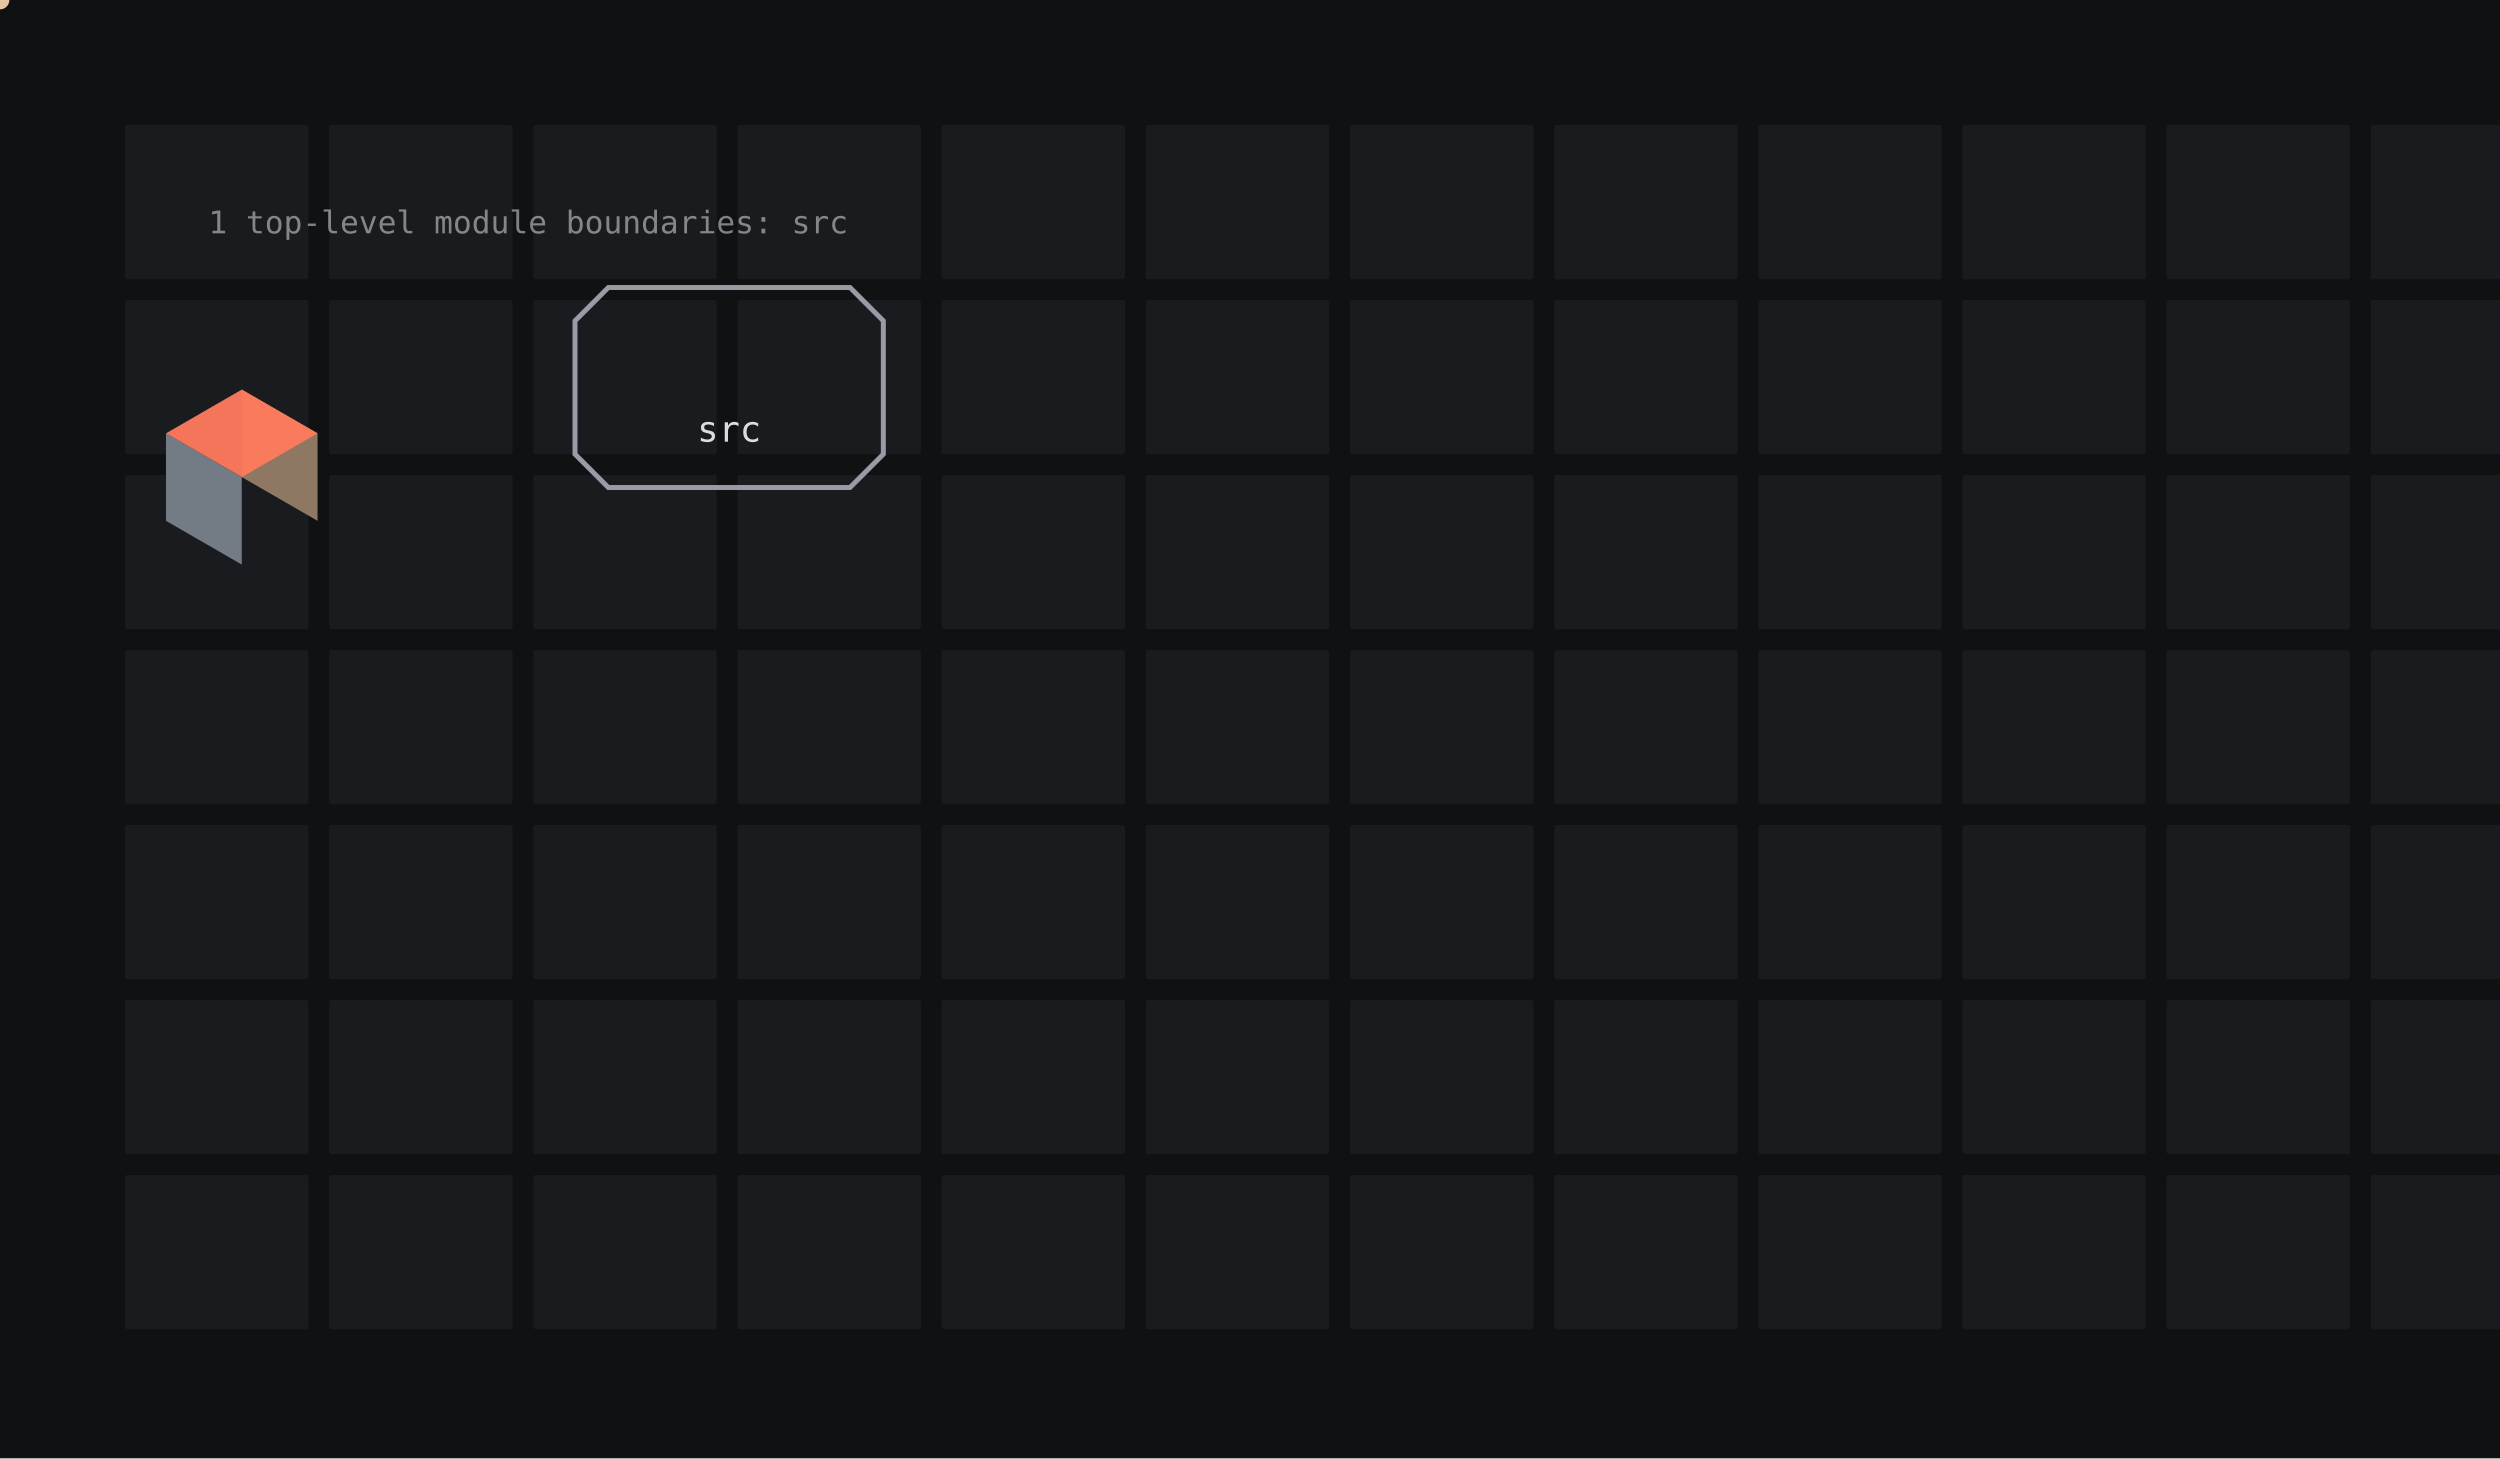
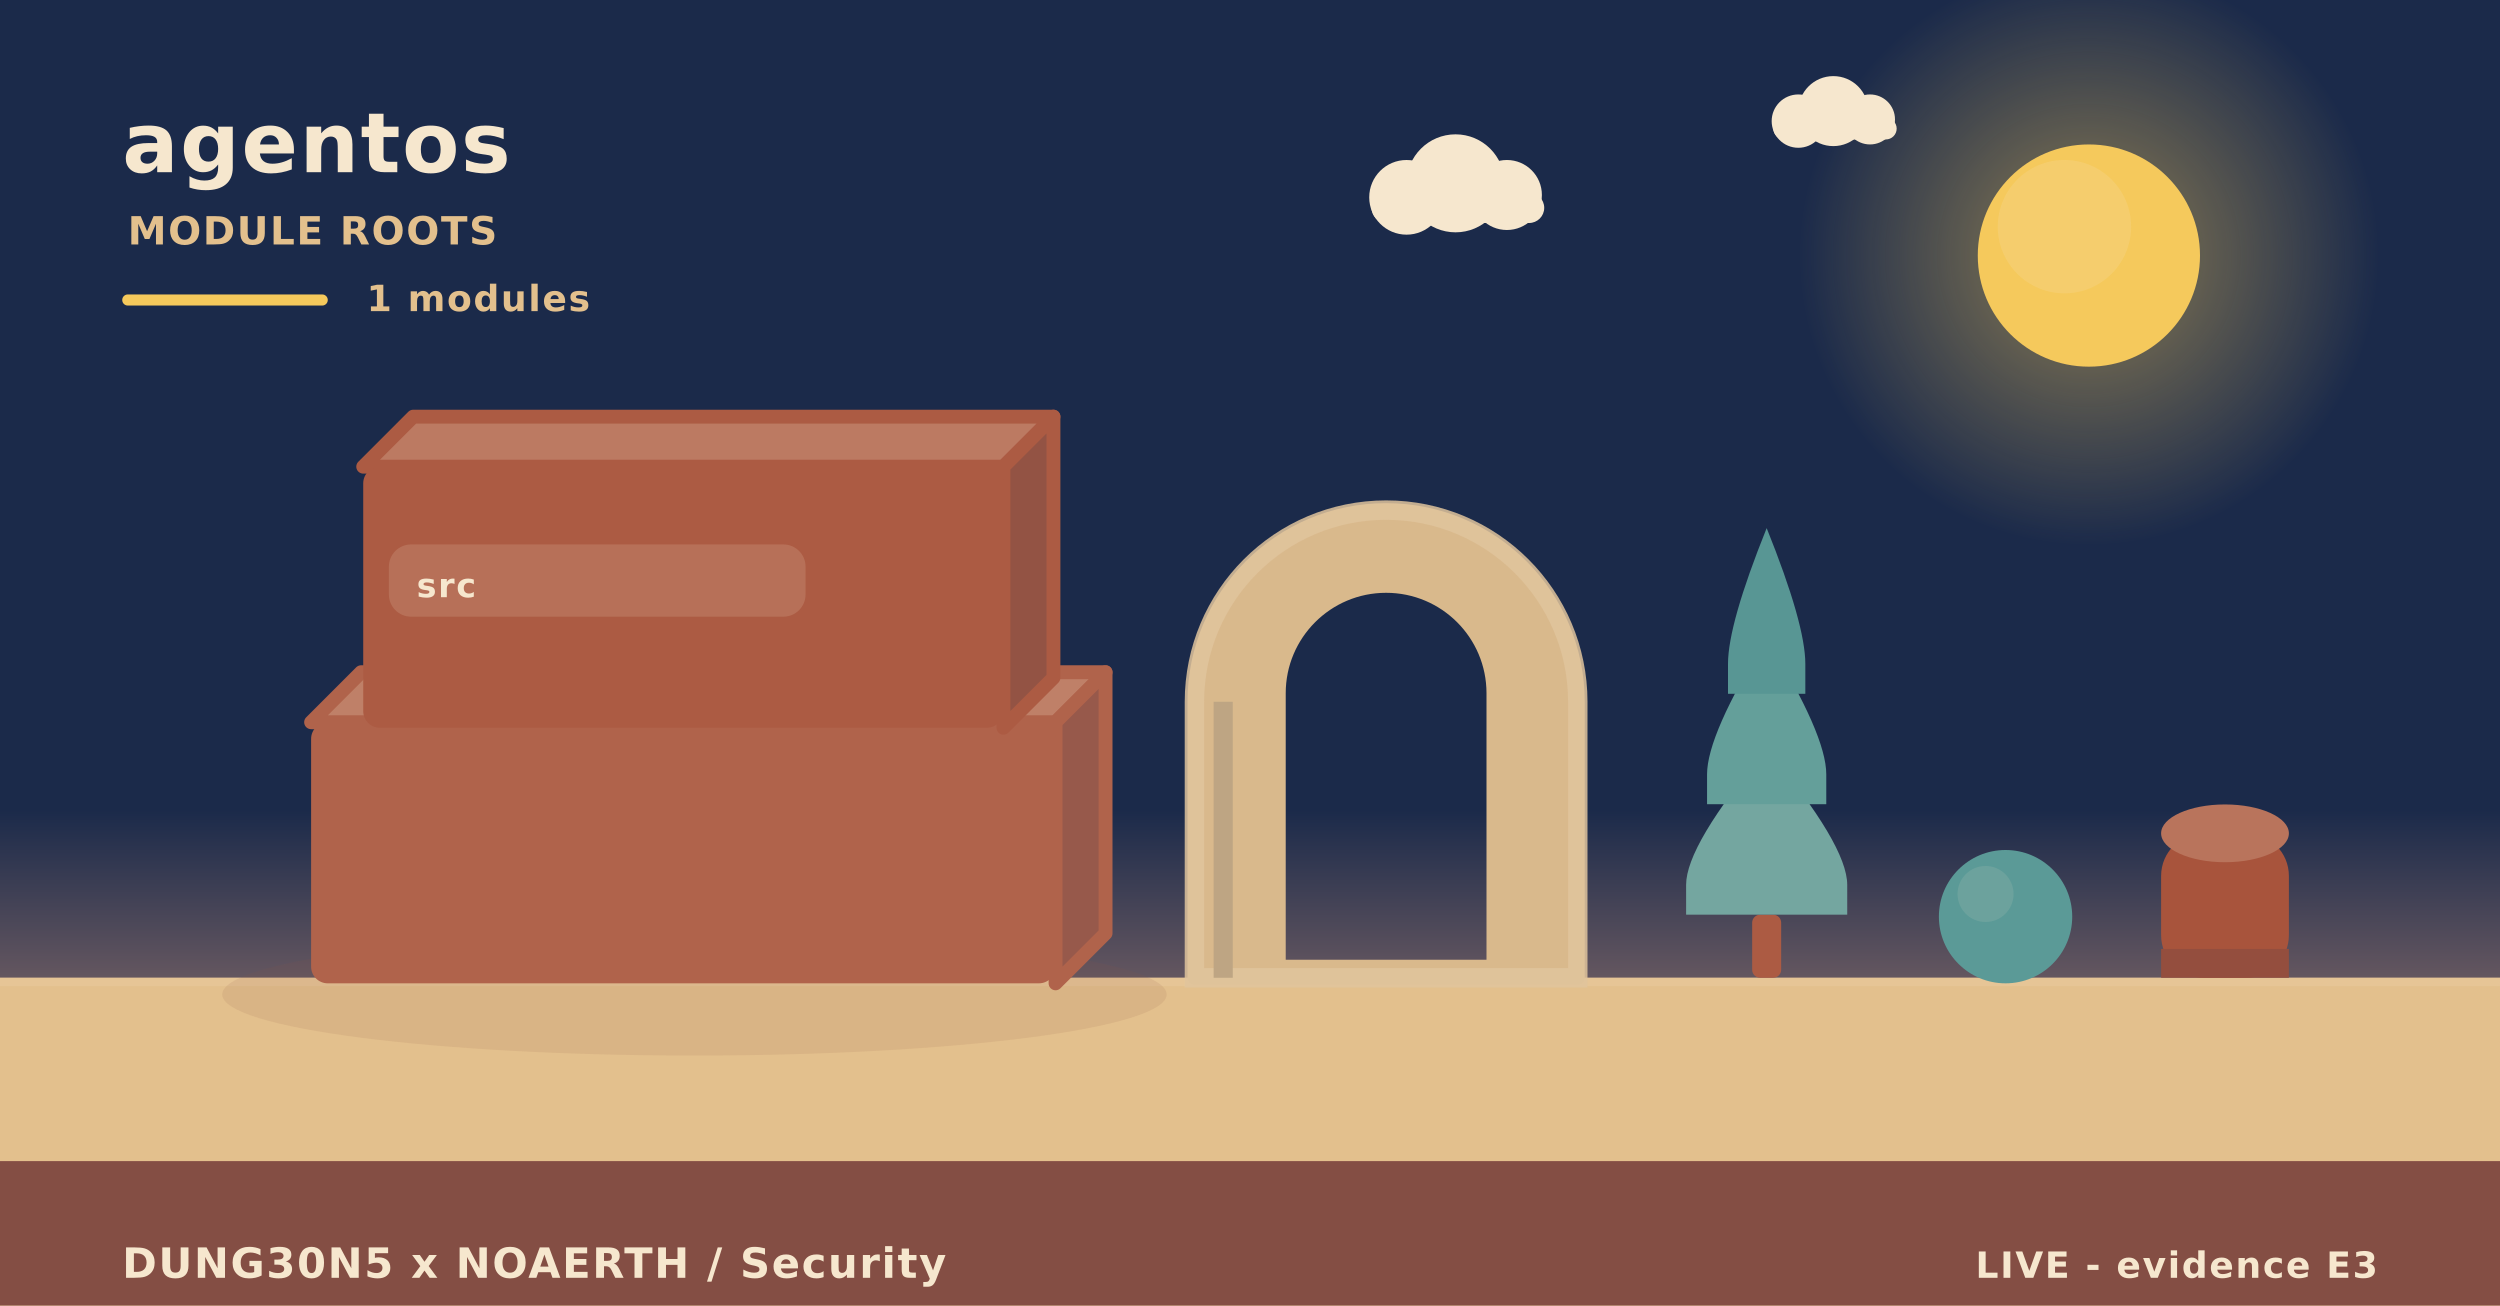
- <svg xmlns="http://www.w3.org/2000/svg" viewBox="0 0 1200 700" width="1200" height="700" role="img" aria-label="agentos architecture">
-   <rect width="1200" height="700" fill="#0f1113" />
-   <defs>
-     <linearGradient id="ga" x1="0" y1="0" x2="1" y2="1">
-       <stop offset="0%" stop-color="#ff7a5c" />
-       <stop offset="100%" stop-color="#9aa5b1" />
-     </linearGradient>
-   </defs>
-   <rect x="60.00" y="60.00" width="88.00" height="74.00" rx="1.20" fill="#f1f3f5" opacity="0.05" />
-   <rect x="158.00" y="60.00" width="88.00" height="74.00" rx="1.20" fill="#f1f3f5" opacity="0.05" />
-   <rect x="256.00" y="60.00" width="88.00" height="74.00" rx="1.20" fill="#f1f3f5" opacity="0.05" />
-   <rect x="354.00" y="60.00" width="88.00" height="74.00" rx="1.20" fill="#f1f3f5" opacity="0.05" />
-   <rect x="452.00" y="60.00" width="88.00" height="74.00" rx="1.20" fill="#f1f3f5" opacity="0.05" />
-   <rect x="550.00" y="60.00" width="88.00" height="74.00" rx="1.20" fill="#f1f3f5" opacity="0.05" />
-   <rect x="648.00" y="60.00" width="88.00" height="74.00" rx="1.20" fill="#f1f3f5" opacity="0.05" />
-   <rect x="746.00" y="60.00" width="88.00" height="74.00" rx="1.20" fill="#f1f3f5" opacity="0.05" />
-   <rect x="844.00" y="60.00" width="88.00" height="74.00" rx="1.20" fill="#f1f3f5" opacity="0.05" />
-   <rect x="942.00" y="60.00" width="88.00" height="74.00" rx="1.20" fill="#f1f3f5" opacity="0.05" />
-   <rect x="1040.00" y="60.00" width="88.00" height="74.00" rx="1.20" fill="#f1f3f5" opacity="0.05" />
-   <rect x="1138.00" y="60.00" width="88.00" height="74.00" rx="1.20" fill="#f1f3f5" opacity="0.05" />
-   <rect x="60.00" y="144.00" width="88.00" height="74.00" rx="1.20" fill="#f1f3f5" opacity="0.05" />
-   <rect x="158.00" y="144.00" width="88.00" height="74.00" rx="1.20" fill="#f1f3f5" opacity="0.05" />
-   <rect x="256.00" y="144.00" width="88.00" height="74.00" rx="1.20" fill="#f1f3f5" opacity="0.05" />
-   <rect x="354.00" y="144.00" width="88.00" height="74.00" rx="1.20" fill="#f1f3f5" opacity="0.05" />
-   <rect x="452.00" y="144.00" width="88.00" height="74.00" rx="1.20" fill="#f1f3f5" opacity="0.05" />
-   <rect x="550.00" y="144.00" width="88.00" height="74.00" rx="1.20" fill="#f1f3f5" opacity="0.05" />
-   <rect x="648.00" y="144.00" width="88.00" height="74.00" rx="1.20" fill="#f1f3f5" opacity="0.05" />
-   <rect x="746.00" y="144.00" width="88.00" height="74.00" rx="1.20" fill="#f1f3f5" opacity="0.05" />
-   <rect x="844.00" y="144.00" width="88.00" height="74.00" rx="1.20" fill="#f1f3f5" opacity="0.05" />
-   <rect x="942.00" y="144.00" width="88.00" height="74.00" rx="1.20" fill="#f1f3f5" opacity="0.05" />
-   <rect x="1040.00" y="144.00" width="88.00" height="74.00" rx="1.20" fill="#f1f3f5" opacity="0.05" />
-   <rect x="1138.00" y="144.00" width="88.00" height="74.00" rx="1.20" fill="#f1f3f5" opacity="0.05" />
-   <rect x="60.00" y="228.00" width="88.00" height="74.00" rx="1.20" fill="#f1f3f5" opacity="0.05" />
-   <rect x="158.00" y="228.00" width="88.00" height="74.00" rx="1.20" fill="#f1f3f5" opacity="0.05" />
-   <rect x="256.00" y="228.00" width="88.00" height="74.00" rx="1.20" fill="#f1f3f5" opacity="0.05" />
-   <rect x="354.00" y="228.00" width="88.00" height="74.00" rx="1.20" fill="#f1f3f5" opacity="0.05" />
-   <rect x="452.00" y="228.00" width="88.00" height="74.00" rx="1.20" fill="#f1f3f5" opacity="0.05" />
-   <rect x="550.00" y="228.00" width="88.00" height="74.00" rx="1.20" fill="#f1f3f5" opacity="0.05" />
-   <rect x="648.00" y="228.00" width="88.00" height="74.00" rx="1.20" fill="#f1f3f5" opacity="0.05" />
-   <rect x="746.00" y="228.00" width="88.00" height="74.00" rx="1.20" fill="#f1f3f5" opacity="0.05" />
-   <rect x="844.00" y="228.00" width="88.00" height="74.00" rx="1.20" fill="#f1f3f5" opacity="0.05" />
-   <rect x="942.00" y="228.00" width="88.00" height="74.00" rx="1.20" fill="#f1f3f5" opacity="0.05" />
-   <rect x="1040.00" y="228.00" width="88.00" height="74.00" rx="1.20" fill="#f1f3f5" opacity="0.05" />
-   <rect x="1138.00" y="228.00" width="88.00" height="74.00" rx="1.20" fill="#f1f3f5" opacity="0.05" />
-   <rect x="60.00" y="312.00" width="88.00" height="74.00" rx="1.20" fill="#f1f3f5" opacity="0.05" />
-   <rect x="158.00" y="312.00" width="88.00" height="74.00" rx="1.20" fill="#f1f3f5" opacity="0.05" />
-   <rect x="256.00" y="312.00" width="88.00" height="74.00" rx="1.20" fill="#f1f3f5" opacity="0.05" />
-   <rect x="354.00" y="312.00" width="88.00" height="74.00" rx="1.20" fill="#f1f3f5" opacity="0.05" />
-   <rect x="452.00" y="312.00" width="88.00" height="74.00" rx="1.20" fill="#f1f3f5" opacity="0.05" />
-   <rect x="550.00" y="312.00" width="88.00" height="74.00" rx="1.20" fill="#f1f3f5" opacity="0.05" />
-   <rect x="648.00" y="312.00" width="88.00" height="74.00" rx="1.20" fill="#f1f3f5" opacity="0.05" />
-   <rect x="746.00" y="312.00" width="88.00" height="74.00" rx="1.20" fill="#f1f3f5" opacity="0.05" />
-   <rect x="844.00" y="312.00" width="88.00" height="74.00" rx="1.20" fill="#f1f3f5" opacity="0.05" />
-   <rect x="942.00" y="312.00" width="88.00" height="74.00" rx="1.20" fill="#f1f3f5" opacity="0.05" />
-   <rect x="1040.00" y="312.00" width="88.00" height="74.00" rx="1.20" fill="#f1f3f5" opacity="0.05" />
-   <rect x="1138.00" y="312.00" width="88.00" height="74.00" rx="1.20" fill="#f1f3f5" opacity="0.05" />
-   <rect x="60.00" y="396.00" width="88.00" height="74.00" rx="1.20" fill="#f1f3f5" opacity="0.05" />
-   <rect x="158.00" y="396.00" width="88.00" height="74.00" rx="1.20" fill="#f1f3f5" opacity="0.05" />
-   <rect x="256.00" y="396.00" width="88.00" height="74.00" rx="1.20" fill="#f1f3f5" opacity="0.05" />
-   <rect x="354.00" y="396.00" width="88.00" height="74.00" rx="1.20" fill="#f1f3f5" opacity="0.05" />
-   <rect x="452.00" y="396.00" width="88.00" height="74.00" rx="1.20" fill="#f1f3f5" opacity="0.05" />
-   <rect x="550.00" y="396.00" width="88.00" height="74.00" rx="1.20" fill="#f1f3f5" opacity="0.05" />
-   <rect x="648.00" y="396.00" width="88.00" height="74.00" rx="1.20" fill="#f1f3f5" opacity="0.05" />
-   <rect x="746.00" y="396.00" width="88.00" height="74.00" rx="1.20" fill="#f1f3f5" opacity="0.05" />
-   <rect x="844.00" y="396.00" width="88.00" height="74.00" rx="1.20" fill="#f1f3f5" opacity="0.05" />
-   <rect x="942.00" y="396.00" width="88.00" height="74.00" rx="1.20" fill="#f1f3f5" opacity="0.05" />
-   <rect x="1040.00" y="396.00" width="88.00" height="74.00" rx="1.20" fill="#f1f3f5" opacity="0.05" />
-   <rect x="1138.00" y="396.00" width="88.00" height="74.00" rx="1.20" fill="#f1f3f5" opacity="0.05" />
-   <rect x="60.00" y="480.00" width="88.00" height="74.00" rx="1.20" fill="#f1f3f5" opacity="0.05" />
-   <rect x="158.00" y="480.00" width="88.00" height="74.00" rx="1.20" fill="#f1f3f5" opacity="0.05" />
-   <rect x="256.00" y="480.00" width="88.00" height="74.00" rx="1.20" fill="#f1f3f5" opacity="0.05" />
-   <rect x="354.00" y="480.00" width="88.00" height="74.00" rx="1.20" fill="#f1f3f5" opacity="0.05" />
-   <rect x="452.00" y="480.00" width="88.00" height="74.00" rx="1.20" fill="#f1f3f5" opacity="0.05" />
-   <rect x="550.00" y="480.00" width="88.00" height="74.00" rx="1.20" fill="#f1f3f5" opacity="0.05" />
-   <rect x="648.00" y="480.00" width="88.00" height="74.00" rx="1.20" fill="#f1f3f5" opacity="0.05" />
-   <rect x="746.00" y="480.00" width="88.00" height="74.00" rx="1.20" fill="#f1f3f5" opacity="0.05" />
-   <rect x="844.00" y="480.00" width="88.00" height="74.00" rx="1.20" fill="#f1f3f5" opacity="0.05" />
-   <rect x="942.00" y="480.00" width="88.00" height="74.00" rx="1.20" fill="#f1f3f5" opacity="0.05" />
-   <rect x="1040.00" y="480.00" width="88.00" height="74.00" rx="1.20" fill="#f1f3f5" opacity="0.05" />
-   <rect x="1138.00" y="480.00" width="88.00" height="74.00" rx="1.20" fill="#f1f3f5" opacity="0.05" />
-   <rect x="60.00" y="564.00" width="88.00" height="74.00" rx="1.20" fill="#f1f3f5" opacity="0.05" />
-   <rect x="158.00" y="564.00" width="88.00" height="74.00" rx="1.20" fill="#f1f3f5" opacity="0.05" />
-   <rect x="256.00" y="564.00" width="88.00" height="74.00" rx="1.20" fill="#f1f3f5" opacity="0.05" />
-   <rect x="354.00" y="564.00" width="88.00" height="74.00" rx="1.20" fill="#f1f3f5" opacity="0.05" />
-   <rect x="452.00" y="564.00" width="88.00" height="74.00" rx="1.20" fill="#f1f3f5" opacity="0.05" />
-   <rect x="550.00" y="564.00" width="88.00" height="74.00" rx="1.20" fill="#f1f3f5" opacity="0.05" />
-   <rect x="648.00" y="564.00" width="88.00" height="74.00" rx="1.20" fill="#f1f3f5" opacity="0.05" />
-   <rect x="746.00" y="564.00" width="88.00" height="74.00" rx="1.20" fill="#f1f3f5" opacity="0.05" />
-   <rect x="844.00" y="564.00" width="88.00" height="74.00" rx="1.20" fill="#f1f3f5" opacity="0.05" />
-   <rect x="942.00" y="564.00" width="88.00" height="74.00" rx="1.20" fill="#f1f3f5" opacity="0.05" />
-   <rect x="1040.00" y="564.00" width="88.00" height="74.00" rx="1.20" fill="#f1f3f5" opacity="0.05" />
-   <rect x="1138.00" y="564.00" width="88.00" height="74.00" rx="1.20" fill="#f1f3f5" opacity="0.05" />
-   <path d="M292.00,138.00 H408.00 L424.00,154.00 V218.00 L408.00,234.00 H292.00 L276.00,218.00 V154.00 Z" fill="none" stroke="rgba(255,122,92,0.550)" stroke-width="1.80" opacity="0.90" />
-   <polygon points="116.05,229.00 152.42,250.00 152.42,208.00 116.05,187.00" fill="#947d67" opacity="0.95" />
-   <polygon points="79.67,250.00 116.05,271.00 116.05,229.00 79.67,208.00" fill="#78818a" opacity="0.95" />
-   <polygon points="116.05,187.00 152.42,208.00 116.05,229.00 79.67,208.00" fill="#ff7a5c" opacity="0.95" />
-   <text x="350" y="212" font-family="ui-monospace,Menlo,monospace" font-size="17" fill="rgba(241,243,245,0.900)" text-anchor="middle">src</text>
+ <svg xmlns="http://www.w3.org/2000/svg" width="900" height="470" viewBox="0 0 900 470" role="img" aria-label="agentos - how it is built">
+   <linearGradient id="skya" x1="0" y1="0" x2="0" y2="1">
+     <stop offset="0" stop-color="#1b2a4a" />
+     <stop offset="0.62" stop-color="#1b2a4a" />
+     <stop offset="1" stop-color="#f3ad8a" />
+   </linearGradient>
+   <rect width="900" height="470" fill="url(#skya)" />
+   <radialGradient id="suna">
+     <stop offset="0.35" stop-color="#f5c95c" stop-opacity="0.34" />
+     <stop offset="1" stop-color="#f5c95c" stop-opacity="0" />
+   </radialGradient>
+   <circle cx="752" cy="92" r="104" fill="url(#suna)" />
+   <circle cx="752" cy="92" r="40" fill="#f5c95c" />
+   <circle cx="743.2" cy="81.6" r="24" fill="#f5d27e" opacity="0.5" />
  <g>
-     <path d="M292.00,138.00 H408.00 L424.00,154.00 V218.00 L408.00,234.00 H292.00 L276.00,218.00 V154.00 Z" fill="none" stroke="#9aa5b1" stroke-width="2.40" opacity="0.90" />
-     <animate attributeName="opacity" values="0.25;1.0;0.25" dur="15.8s" begin="0.0s" repeatCount="indefinite" />
+     <circle cx="524" cy="66" r="17.64" fill="#f6e7ce" />
+     <circle cx="506.36" cy="71.04" r="13.44" fill="#f6e7ce" />
+     <circle cx="542.48" cy="70.2" r="12.6" fill="#f6e7ce" />
+     <rect x="493.76" y="69.36" width="62.16" height="10.92" rx="5.46" fill="#f6e7ce" />
+     <animateTransform attributeName="transform" type="translate" values="0 0;24 0;0 0" dur="36s" begin="0s" repeatCount="indefinite" />
  </g>
-   <g opacity="0.9">
-     <circle cx="0.00" cy="0.00" r="4.50" fill="#ffd8b1" opacity="1.00" />
-     <animateTransform attributeName="transform" type="translate" values="350.00,184.00 350.00,184.00" dur="5.267s" begin="0.0s" repeatCount="indefinite" />
-     <animateTransform attributeName="transform" type="translate" values="350.00,184.00 350.00,184.00" dur="5.267s" begin="2.633s" repeatCount="indefinite" />
+   <g>
+     <circle cx="660" cy="40" r="12.6" fill="#f6e7ce" />
+     <circle cx="647.4" cy="43.6" r="9.6" fill="#f6e7ce" />
+     <circle cx="673.2" cy="43" r="9" fill="#f6e7ce" />
+     <rect x="638.4" y="42.4" width="44.4" height="7.8" rx="3.9" fill="#f6e7ce" />
+     <animateTransform attributeName="transform" type="translate" values="0 0;-18 0;0 0" dur="46s" begin="3s" repeatCount="indefinite" />
  </g>
-   <text x="100" y="112" font-family="ui-monospace,Menlo,monospace" font-size="15" fill="rgba(241,243,245,0.500)">1 top-level module boundaries: src</text>
+   <rect x="0" y="352" width="900" height="118" fill="#e3c08d" />
+   <rect x="0" y="352" width="900" height="3" fill="#e6c596" />
+   <text x="44" y="62" font-family="Verdana,DejaVu Sans,sans-serif" font-size="30" font-weight="700" letter-spacing="0.6" fill="#f6e7ce" text-anchor="start">agentos</text>
+   <text x="46" y="88" font-family="Verdana,DejaVu Sans,sans-serif" font-size="14" font-weight="700" letter-spacing="0.6" fill="#e3c08d" text-anchor="start">MODULE ROOTS</text>
+   <rect x="44" y="106" width="74" height="4" rx="2" fill="#f5c95c" />
+   <text x="132" y="112" font-family="Verdana,DejaVu Sans,sans-serif" font-size="13" font-weight="700" letter-spacing="0.6" fill="#e3c08d" text-anchor="start">1 modules</text>
+   <ellipse cx="250" cy="358" rx="170" ry="22" fill="rgba(138,90,68,0.11)" />
+   <path d="M112,260 L380,260 L398,242 L130,242 Z" fill="#bf8068" stroke="#b0634b" stroke-width="5" stroke-linejoin="round" />
+   <path d="M380,260 L398,242 L398,336 L380,354 Z" fill="#97594b" stroke="#b0634b" stroke-width="5" stroke-linejoin="round" />
+   <rect x="112" y="260" width="268" height="94" rx="6" fill="#b0634b" />
+   <path d="M130.76,168 L361.24,168 L379.24,150 L148.76,150 Z" fill="#bc7a62" stroke="#ac5b43" stroke-width="5" stroke-linejoin="round" />
+   <path d="M361.24,168 L379.24,150 L379.24,244 L361.24,262 Z" fill="#935344" stroke="#ac5b43" stroke-width="5" stroke-linejoin="round" />
+   <rect x="130.76" y="168" width="230.48" height="94" rx="6" fill="#ac5b43" />
+   <rect x="140" y="196" width="150" height="26" rx="8" fill="rgba(246,231,206,0.16)" opacity="0.94" />
+   <g>
+     <text x="150" y="215" font-family="Verdana,DejaVu Sans,sans-serif" font-size="12" font-weight="700" letter-spacing="0.6" fill="#f6e7ce" text-anchor="start">src</text>
+     <animateTransform attributeName="transform" type="translate" values="0 10;0 0" dur="0.7s" begin="0.3s" fill="freeze" />
+   </g>
+   <path d="M430,352 L430,252.64 A69,69 0 0 1 568,252.64 L568,352 Z M460.36,348 L460.36,249.55 A38.64,38.64 0 0 1 537.64,249.55 L537.64,348 Z" fill="#d9b98c" fill-rule="evenodd" stroke="#d9b98c" stroke-width="5" stroke-linejoin="round" />
+   <path d="M430,352 L430,252.64 A69,69 0 0 1 568,252.64 L568,352 Z" fill="none" stroke="#e0c49c" stroke-width="7" stroke-linecap="round" opacity="0.85" />
+   <rect x="436.9" y="252.64" width="6.9" height="99.36" fill="#bea583" />
+   <rect x="630.78" y="329.28" width="10.44" height="22.72" rx="2.9" fill="#ac5b43" />
+   <path d="M636,269.64 Q607,304.23 607,318.54 Q607,329.28 607,329.28 L665,329.28 Q665,329.28 665,318.54 Q665,304.23 636,269.64 Z" fill="#74a6a0" />
+   <path d="M636,229.88 Q614.54,264.47 614.54,278.78 Q614.54,289.52 614.54,289.52 L657.46,289.52 Q657.46,289.52 657.46,278.78 Q657.46,264.47 636,229.88 Z" fill="#649f9a" />
+   <path d="M636,190.12 Q622.08,224.71 622.08,239.02 Q622.08,249.76 622.08,249.76 L649.92,249.76 Q649.92,249.76 649.92,239.02 Q649.92,224.71 636,190.12 Z" fill="#589694" />
+   <circle cx="722" cy="330" r="24" fill="#5b9a97" />
+   <circle cx="714.8" cy="321.84" r="10.08" fill="#7aa9a2" opacity="0.55" />
+   <rect x="778" y="300" width="46" height="52" rx="15.33" fill="#a8543c" />
+   <ellipse cx="801" cy="300" rx="23" ry="10.4" fill="#b9745c" />
+   <rect x="778" y="341.6" width="46" height="10.4" fill="#944e3e" />
+   <rect x="0" y="418" width="900" height="52" rx="0" fill="#7e4740" opacity="0.94" />
+   <text x="44" y="460" font-family="Verdana,DejaVu Sans,sans-serif" font-size="15" font-weight="700" letter-spacing="0.6" fill="#f6e7ce" text-anchor="start">DUNG30N5 x NOAERTH  /  Security</text>
+   <text x="856" y="460" font-family="Verdana,DejaVu Sans,sans-serif" font-size="13" font-weight="700" letter-spacing="0.6" fill="#f6e7ce" text-anchor="end">LIVE  -  evidence E3</text>
</svg>
